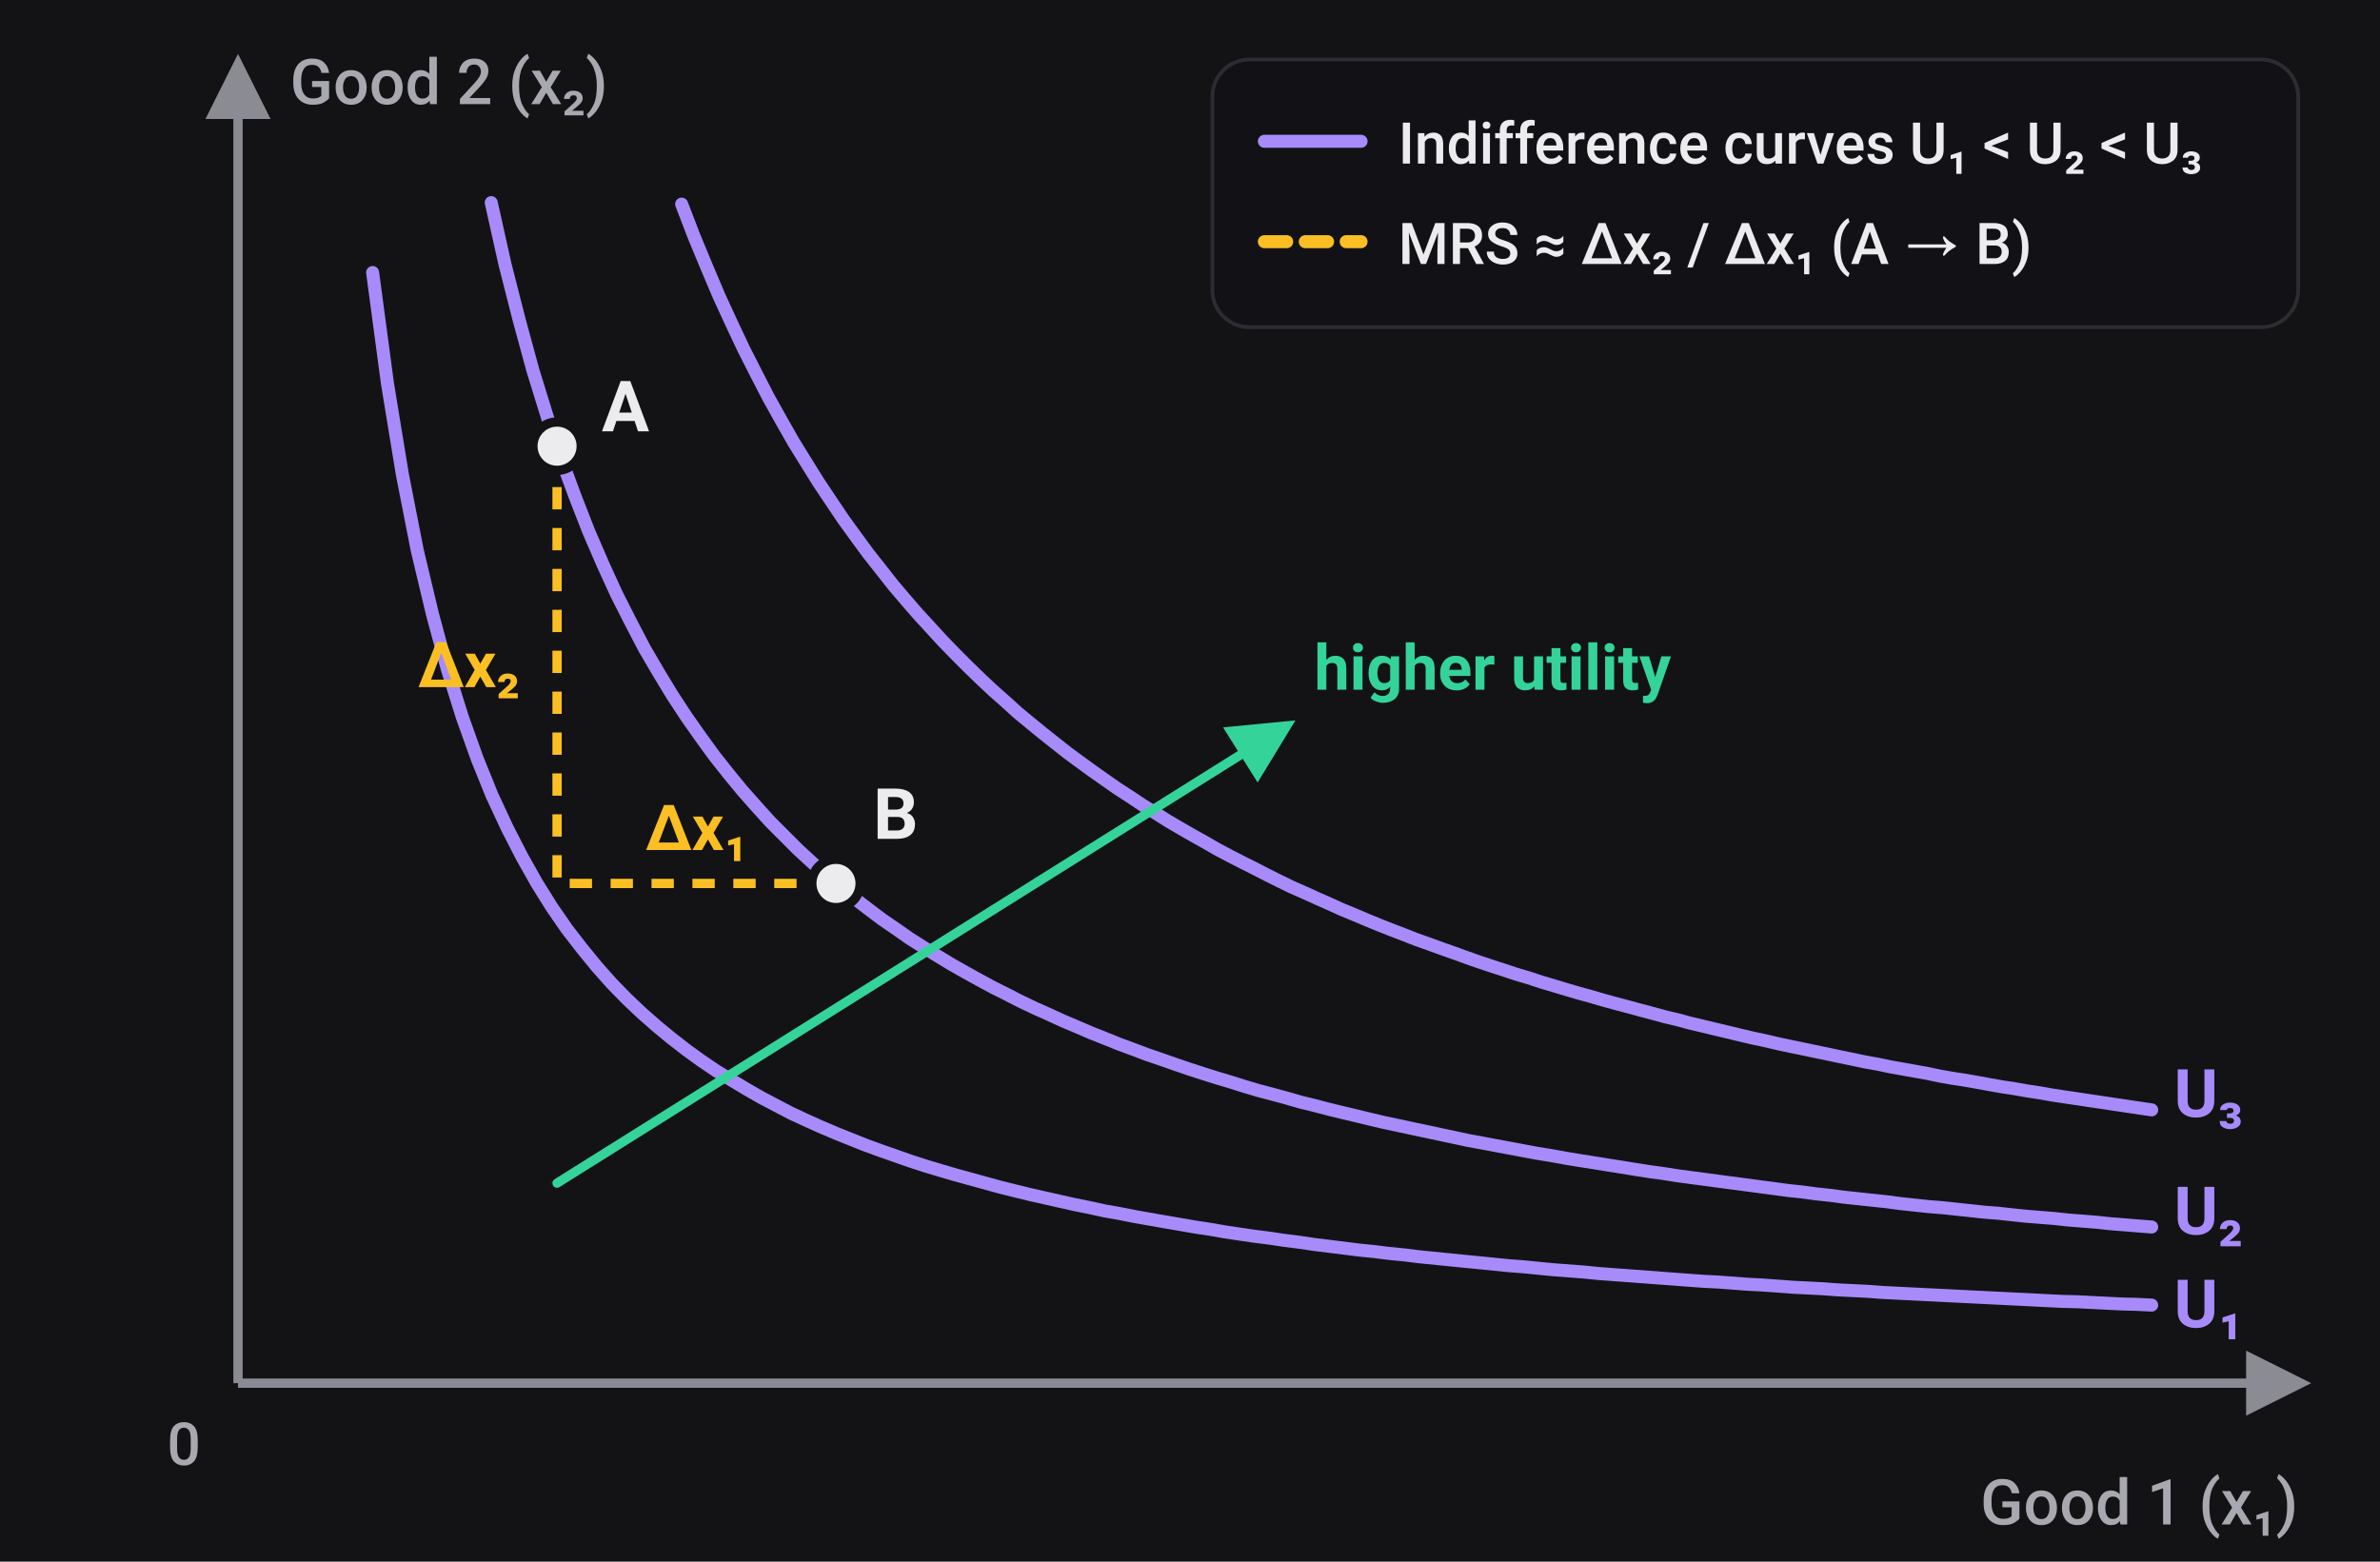
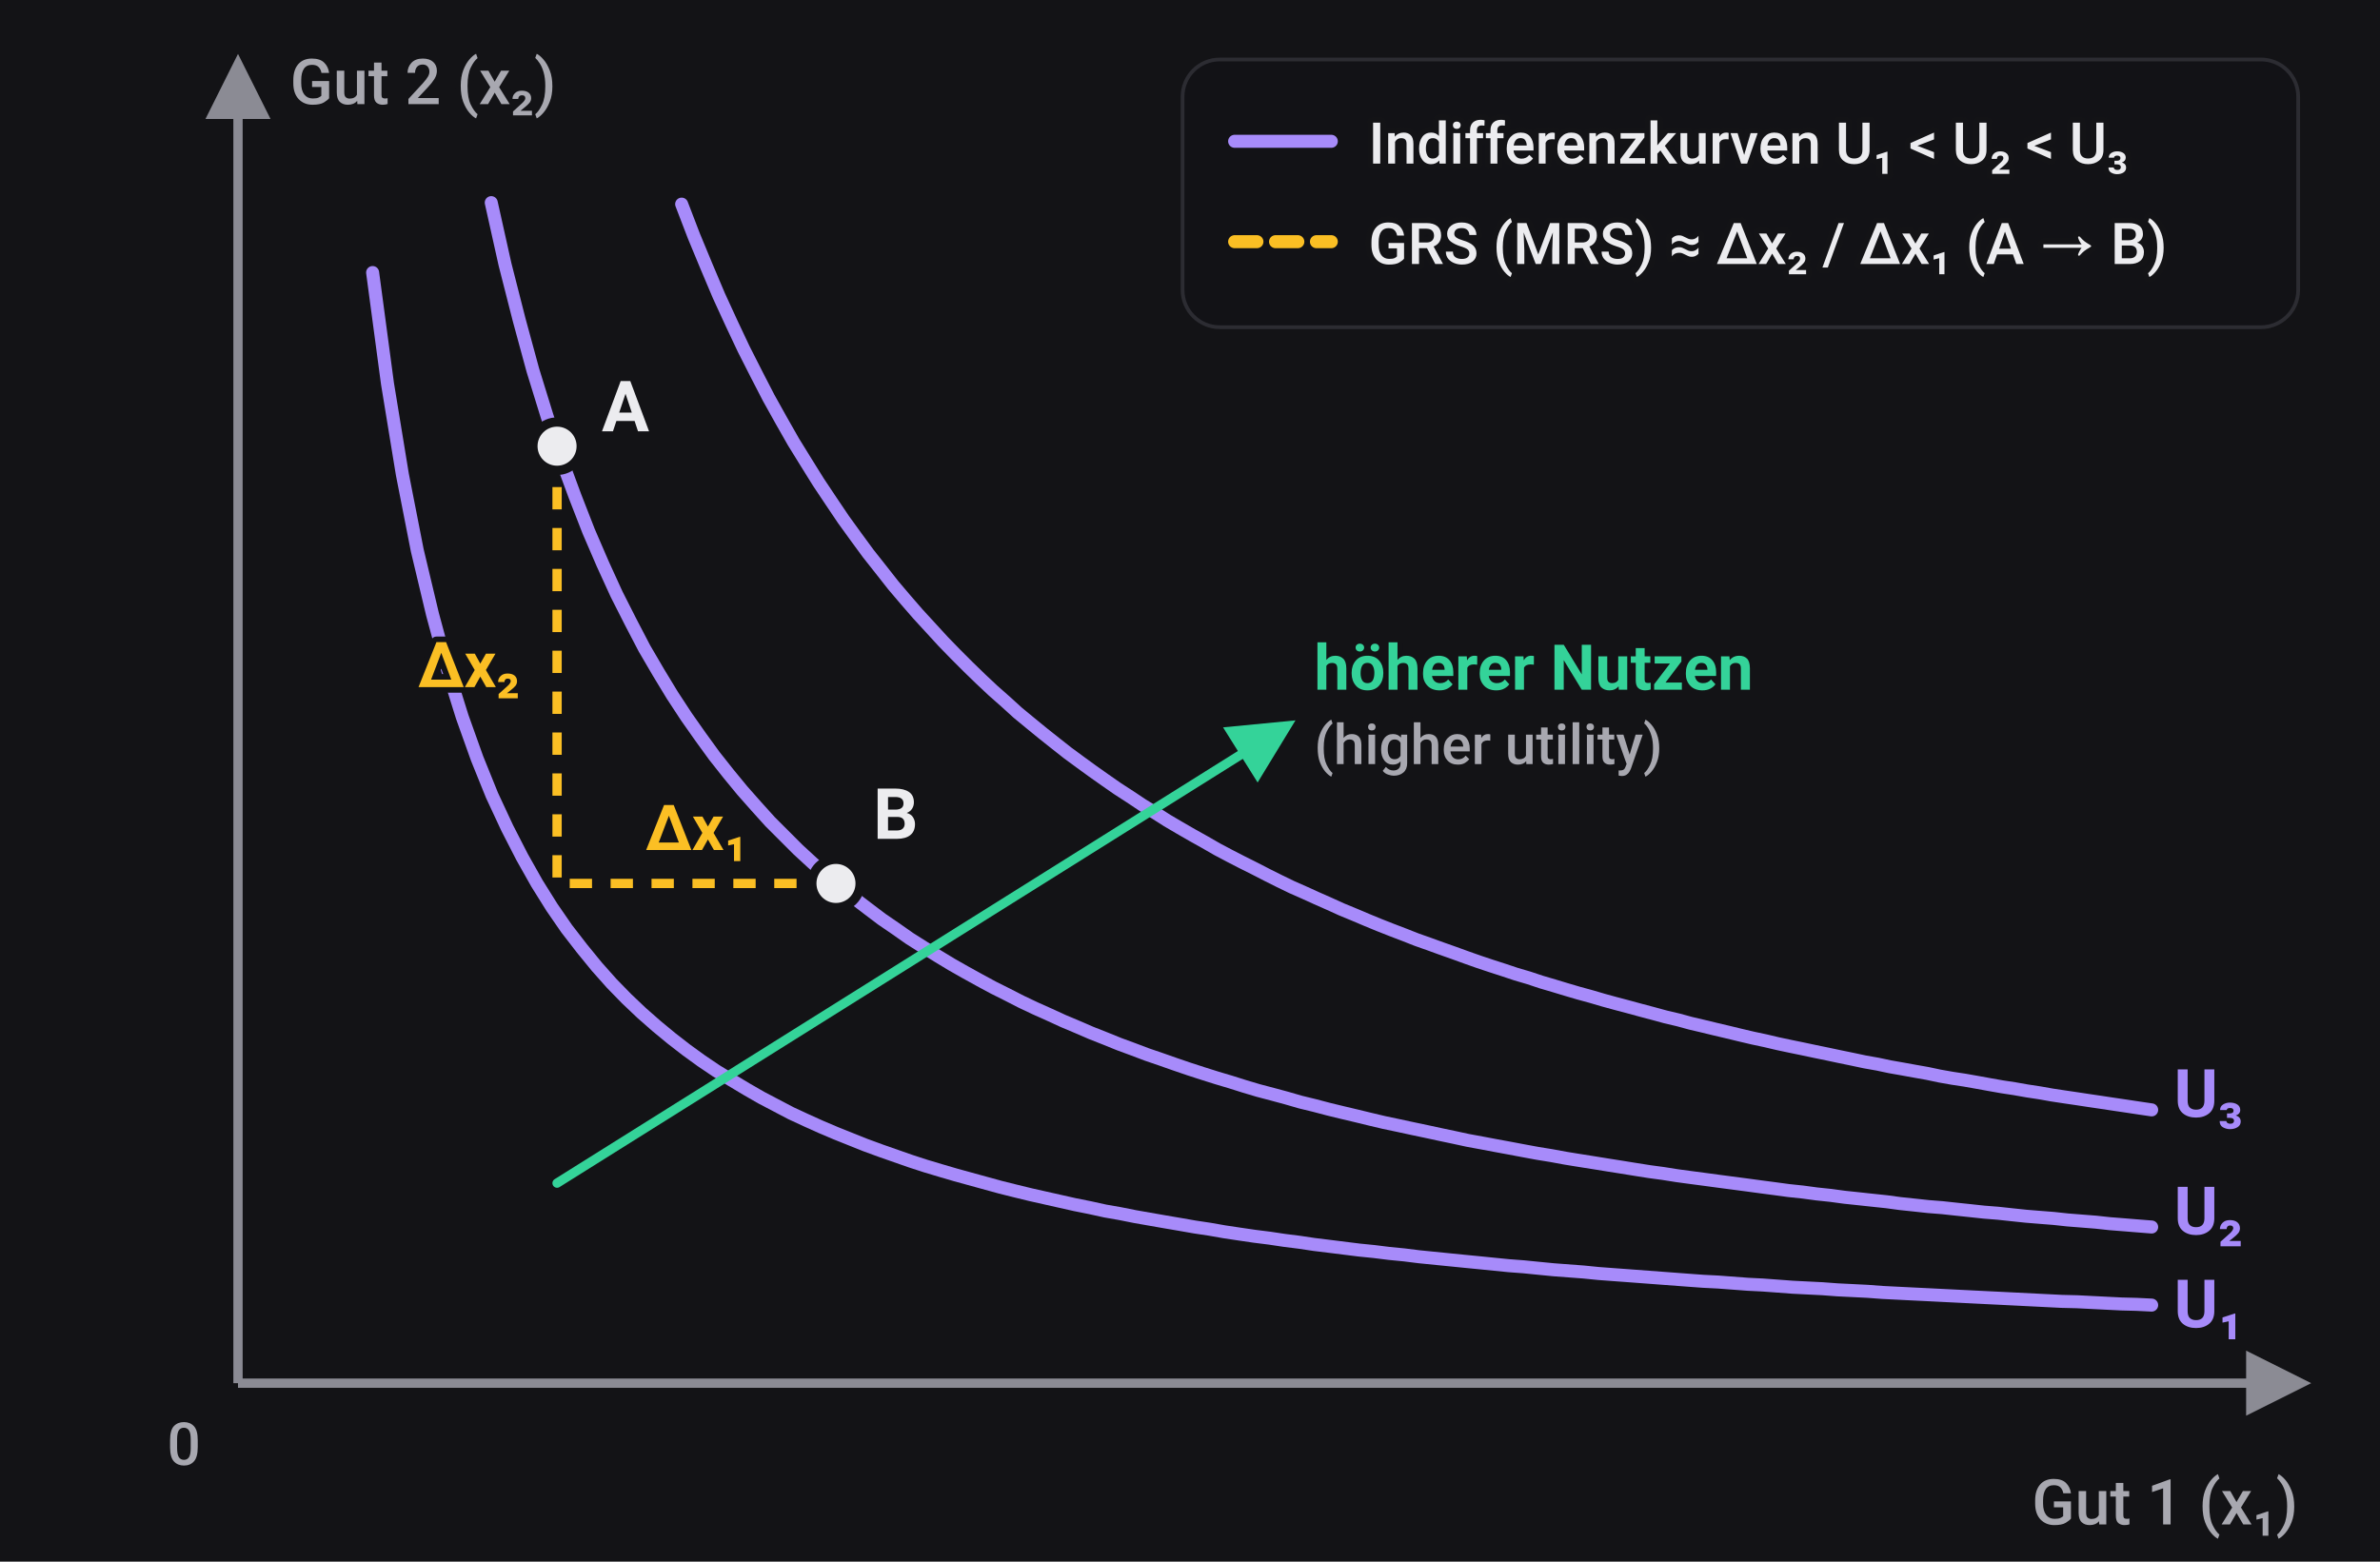
- <svg xmlns="http://www.w3.org/2000/svg" viewBox="0 0 640 420" width="640" height="420" font-family="'DM Sans', 'Segoe UI', Roboto, Helvetica, Arial, sans-serif" role="img" aria-label="Three indifference curves; curves further from the origin mean higher utility">
+ <svg xmlns="http://www.w3.org/2000/svg" viewBox="0 0 640 420" width="640" height="420" font-family="'DM Sans', 'Segoe UI', Roboto, Helvetica, Arial, sans-serif" role="img" aria-label="Drei Indifferenzkurven; Kurven weiter vom Ursprung entfernt bedeuten höheren Nutzen">
  <defs>
    <marker id="arr-bg" viewBox="0 0 10 10" refX="8" refY="5" markerWidth="7" markerHeight="7" orient="auto-start-reverse">
      <path d="M0 0L10 5L0 10z" fill="#131316" />
    </marker>
    <marker id="arr-axis" viewBox="0 0 10 10" refX="8" refY="5" markerWidth="7" markerHeight="7" orient="auto-start-reverse">
      <path d="M0 0L10 5L0 10z" fill="#8b8b94" />
    </marker>
    <marker id="arr-guide" viewBox="0 0 10 10" refX="8" refY="5" markerWidth="7" markerHeight="7" orient="auto-start-reverse">
      <path d="M0 0L10 5L0 10z" fill="#6b6b75" />
    </marker>
    <marker id="arr-text" viewBox="0 0 10 10" refX="8" refY="5" markerWidth="7" markerHeight="7" orient="auto-start-reverse">
      <path d="M0 0L10 5L0 10z" fill="#ececef" />
    </marker>
    <marker id="arr-muted" viewBox="0 0 10 10" refX="8" refY="5" markerWidth="7" markerHeight="7" orient="auto-start-reverse">
      <path d="M0 0L10 5L0 10z" fill="#a8a8b0" />
    </marker>
    <marker id="arr-teal" viewBox="0 0 10 10" refX="8" refY="5" markerWidth="7" markerHeight="7" orient="auto-start-reverse">
      <path d="M0 0L10 5L0 10z" fill="#2ec5d3" />
    </marker>
    <marker id="arr-amber" viewBox="0 0 10 10" refX="8" refY="5" markerWidth="7" markerHeight="7" orient="auto-start-reverse">
      <path d="M0 0L10 5L0 10z" fill="#fbbf24" />
    </marker>
    <marker id="arr-pink" viewBox="0 0 10 10" refX="8" refY="5" markerWidth="7" markerHeight="7" orient="auto-start-reverse">
      <path d="M0 0L10 5L0 10z" fill="#f472b6" />
    </marker>
    <marker id="arr-blue" viewBox="0 0 10 10" refX="8" refY="5" markerWidth="7" markerHeight="7" orient="auto-start-reverse">
      <path d="M0 0L10 5L0 10z" fill="#6b9cff" />
    </marker>
    <marker id="arr-green" viewBox="0 0 10 10" refX="8" refY="5" markerWidth="7" markerHeight="7" orient="auto-start-reverse">
      <path d="M0 0L10 5L0 10z" fill="#34d399" />
    </marker>
    <marker id="arr-violet" viewBox="0 0 10 10" refX="8" refY="5" markerWidth="7" markerHeight="7" orient="auto-start-reverse">
      <path d="M0 0L10 5L0 10z" fill="#a78bfa" />
    </marker>
+     <marker id="arr-orange" viewBox="0 0 10 10" refX="8" refY="5" markerWidth="7" markerHeight="7" orient="auto-start-reverse">
+       <path d="M0 0L10 5L0 10z" fill="#fb923c" />
+     </marker>
+     <pattern id="hatch" width="8" height="8" patternUnits="userSpaceOnUse" patternTransform="rotate(45)">
+       <rect width="8" height="8" fill="#ececef" fill-opacity="0.06" />
+       <line x1="0" y1="0" x2="0" y2="8" stroke="#ececef" stroke-opacity="0.55" stroke-width="2.5" />
+     </pattern>
  </defs>
  <rect width="640" height="420" fill="#131316" />
  <line x1="64" y1="372" x2="618" y2="372" stroke="#8b8b94" stroke-width="2.5" marker-end="url(#arr-axis)" />
  <line x1="64" y1="372" x2="64" y2="18" stroke="#8b8b94" stroke-width="2.5" marker-end="url(#arr-axis)" />
-   <text x="78" y="28" font-size="17" fill="#a8a8b0" text-anchor="start" font-weight="500">Good 2 (x₂)</text>
-   <text x="618" y="410" font-size="17" fill="#a8a8b0" text-anchor="end" font-weight="500">Good 1 (x₁)</text>
-   <text x="54" y="394" font-size="16" fill="#a8a8b0" text-anchor="end" font-weight="500">0</text>
+   <text x="78" y="28" font-size="17" fill="#a8a8b0" text-anchor="start" font-weight="500" paint-order="stroke" stroke="#131316" stroke-width="3" stroke-linejoin="round">Gut 2 (x₂)</text>
+   <text x="618" y="410" font-size="17" fill="#a8a8b0" text-anchor="end" font-weight="500" paint-order="stroke" stroke="#131316" stroke-width="3" stroke-linejoin="round">Gut 1 (x₁)</text>
+   <text x="54" y="394" font-size="16" fill="#a8a8b0" text-anchor="end" font-weight="500" paint-order="stroke" stroke="#131316" stroke-width="3" stroke-linejoin="round">0</text>
  <polyline points="100.2,73.3 104.2,103.2 108.2,127.6 112.2,148 116.3,165.2 120.3,180 124.3,192.8 128.3,204 132.3,213.9 136.4,222.7 140.4,230.5 144.4,237.6 148.4,244 152.4,249.8 156.5,255.1 160.5,260 164.5,264.5 168.5,268.6 172.5,272.4 176.6,276 180.6,279.3 184.6,282.4 188.6,285.3 192.6,288 196.7,290.5 200.7,292.9 204.7,295.2 208.7,297.3 212.7,299.4 216.8,301.3 220.8,303.1 224.8,304.8 228.8,306.4 232.8,308 236.9,309.5 240.9,310.9 244.9,312.3 248.9,313.6 252.9,314.8 257,316 261,317.1 265,318.2 269,319.3 273,320.3 277.1,321.3 281.1,322.2 285.1,323.1 289.1,324 293.1,324.8 297.2,325.7 301.2,326.4 305.2,327.2 309.2,327.9 313.2,328.6 317.3,329.3 321.3,330 325.3,330.6 329.3,331.3 333.3,331.9 337.4,332.5 341.4,333 345.4,333.6 349.4,334.1 353.4,334.7 357.5,335.2 361.5,335.7 365.5,336.2 369.5,336.6 373.5,337.1 377.6,337.5 381.6,338 385.6,338.4 389.6,338.8 393.6,339.2 397.7,339.6 401.7,340 405.7,340.4 409.7,340.7 413.7,341.1 417.8,341.5 421.8,341.8 425.8,342.1 429.8,342.5 433.8,342.8 437.9,343.1 441.9,343.4 445.9,343.7 449.9,344 453.9,344.3 458,344.6 462,344.8 466,345.1 470,345.4 474,345.6 478.1,345.9 482.1,346.2 486.1,346.4 490.1,346.6 494.1,346.9 498.2,347.1 502.2,347.3 506.2,347.6 510.2,347.8 514.2,348 518.3,348.2 522.3,348.4 526.3,348.6 530.3,348.8 534.3,349 538.4,349.2 542.4,349.4 546.4,349.6 550.4,349.8 554.4,350 558.5,350.1 562.5,350.3 566.5,350.5 570.5,350.7 574.5,350.8 578.6,351" fill="none" stroke="#a78bfa" stroke-width="3.5" stroke-linecap="round" stroke-linejoin="round" />
  <polyline points="132.1,54.5 135.8,71.1 139.6,86 143.3,99.6 147.1,111.9 150.8,123.1 154.6,133.4 158.3,142.9 162.1,151.7 165.8,159.8 169.6,167.3 173.3,174.4 177.1,180.9 180.8,187 184.6,192.8 188.4,198.2 192.1,203.3 195.9,208.1 199.6,212.6 203.4,216.9 207.1,221 210.9,224.8 214.6,228.5 218.4,232 222.1,235.3 225.9,238.5 229.6,241.5 233.4,244.4 237.1,247.2 240.9,249.8 244.6,252.4 248.4,254.8 252.1,257.1 255.9,259.4 259.6,261.5 263.4,263.6 267.1,265.6 270.9,267.5 274.6,269.4 278.4,271.2 282.2,272.9 285.9,274.6 289.7,276.2 293.4,277.8 297.2,279.3 300.9,280.8 304.7,282.2 308.4,283.6 312.2,284.9 315.9,286.2 319.7,287.5 323.4,288.7 327.2,289.9 330.9,291 334.7,292.2 338.4,293.3 342.2,294.3 345.9,295.3 349.7,296.4 353.4,297.3 357.2,298.3 360.9,299.2 364.7,300.1 368.4,301 372.2,301.9 376,302.7 379.7,303.5 383.5,304.3 387.2,305.1 391,305.9 394.7,306.7 398.5,307.4 402.2,308.1 406,308.8 409.7,309.5 413.5,310.2 417.2,310.8 421,311.5 424.7,312.1 428.5,312.7 432.2,313.3 436,313.9 439.7,314.5 443.5,315.1 447.2,315.6 451,316.2 454.7,316.7 458.5,317.2 462.2,317.7 466,318.2 469.8,318.7 473.5,319.2 477.3,319.7 481,320.2 484.8,320.6 488.5,321.1 492.3,321.5 496,322 499.8,322.4 503.5,322.8 507.3,323.2 511,323.7 514.8,324.1 518.5,324.5 522.3,324.8 526,325.2 529.8,325.6 533.5,326 537.3,326.3 541,326.7 544.8,327.1 548.5,327.4 552.3,327.7 556,328.1 559.8,328.4 563.6,328.7 567.3,329.1 571.1,329.4 574.8,329.7 578.6,330" fill="none" stroke="#a78bfa" stroke-width="3.5" stroke-linecap="round" stroke-linejoin="round" />
  <polyline points="183.3,54.9 186.6,63.5 190,71.7 193.3,79.5 196.7,86.9 200,93.9 203.4,100.6 206.7,107 210.1,113.1 213.4,118.9 216.8,124.4 220.1,129.7 223.5,134.8 226.8,139.7 230.2,144.4 233.5,148.9 236.9,153.2 240.2,157.4 243.6,161.4 246.9,165.2 250.3,168.9 253.6,172.5 257,176 260.3,179.3 263.7,182.6 267,185.7 270.4,188.7 273.7,191.7 277.1,194.5 280.4,197.2 283.8,199.9 287.1,202.5 290.5,205 293.8,207.4 297.2,209.8 300.5,212.1 303.9,214.3 307.2,216.5 310.6,218.6 313.9,220.7 317.3,222.7 320.6,224.6 324,226.5 327.3,228.4 330.7,230.2 334,231.9 337.4,233.6 340.7,235.3 344.1,237 347.4,238.6 350.8,240.1 354.1,241.6 357.5,243.1 360.8,244.6 364.2,246 367.5,247.4 370.9,248.8 374.2,250.1 377.6,251.4 380.9,252.7 384.3,253.9 387.6,255.1 391,256.3 394.3,257.5 397.7,258.7 401,259.8 404.4,260.9 407.7,262 411.1,263 414.4,264.1 417.8,265.1 421.1,266.1 424.5,267.1 427.8,268 431.2,269 434.5,269.9 437.9,270.8 441.2,271.7 444.6,272.6 447.9,273.5 451.3,274.3 454.6,275.2 458,276 461.3,276.8 464.7,277.6 468,278.4 471.4,279.2 474.7,279.9 478.1,280.7 481.4,281.4 484.8,282.1 488.1,282.8 491.5,283.5 494.8,284.2 498.2,284.9 501.5,285.6 504.9,286.2 508.2,286.9 511.6,287.5 514.9,288.1 518.3,288.7 521.6,289.4 525,290 528.3,290.5 531.7,291.1 535,291.7 538.4,292.3 541.7,292.8 545.1,293.4 548.4,293.9 551.8,294.5 555.1,295 558.5,295.5 561.8,296 565.2,296.5 568.5,297 571.9,297.5 575.2,298 578.6,298.5" fill="none" stroke="#a78bfa" stroke-width="3.5" stroke-linecap="round" stroke-linejoin="round" />
  <line x1="149.8" y1="318.2" x2="345.4" y2="195.6" stroke="#34d399" stroke-width="2.5" stroke-linecap="round" marker-end="url(#arr-green)" />
-   <text x="353.4" y="185.5" font-size="17" fill="#34d399" text-anchor="start" font-weight="700">higher utility</text>
+   <text x="353.4" y="185.5" font-size="17" fill="#34d399" text-anchor="start" font-weight="700" paint-order="stroke" stroke="#131316" stroke-width="3" stroke-linejoin="round">höherer Nutzen</text>
+   <text x="353.4" y="205.5" font-size="15" fill="#a8a8b0" text-anchor="start" font-weight="500" paint-order="stroke" stroke="#131316" stroke-width="3" stroke-linejoin="round">(higher utility)</text>
  <polyline points="149.8,120 149.8,237.6 224.8,237.6" fill="none" stroke="#fbbf24" stroke-width="2.5" stroke-dasharray="6 5" />
-   <text x="139.8" y="184.8" font-size="17" fill="#fbbf24" text-anchor="end" font-weight="700">Δx₂</text>
-   <text x="187.3" y="228.6" font-size="17" fill="#fbbf24" text-anchor="middle" font-weight="700">Δx₁</text>
+   <text x="139.8" y="184.8" font-size="17" fill="#fbbf24" text-anchor="end" font-weight="700" paint-order="stroke" stroke="#131316" stroke-width="3" stroke-linejoin="round">Δx₂</text>
+   <text x="187.3" y="228.6" font-size="17" fill="#fbbf24" text-anchor="middle" font-weight="700" paint-order="stroke" stroke="#131316" stroke-width="3" stroke-linejoin="round">Δx₁</text>
  <circle cx="149.8" cy="120" r="6.5" fill="#ececef" stroke="#131316" stroke-width="2.5" />
  <circle cx="224.8" cy="237.6" r="6.5" fill="#ececef" stroke="#131316" stroke-width="2.5" />
-   <text x="161.8" y="116" font-size="19" fill="#ececef" text-anchor="start" font-weight="700">A</text>
-   <text x="234.8" y="225.6" font-size="19" fill="#ececef" text-anchor="start" font-weight="700">B</text>
-   <text x="584.6" y="357" font-size="18" fill="#a78bfa" text-anchor="start" font-weight="700">U₁</text>
-   <text x="584.6" y="332" font-size="18" fill="#a78bfa" text-anchor="start" font-weight="700">U₂</text>
-   <text x="584.6" y="300.4" font-size="18" fill="#a78bfa" text-anchor="start" font-weight="700">U₃</text>
-   <rect x="326" y="16" width="292" height="72" rx="10" fill="#131316" fill-opacity="0.92" stroke="#2c2c32" />
-   <line x1="340" y1="38" x2="366" y2="38" stroke="#a78bfa" stroke-width="3.5" stroke-linecap="round" />
-   <text x="376" y="44" font-size="15.5" fill="#ececef" text-anchor="start" font-weight="500">Indifference curves U₁ &lt; U₂ &lt; U₃</text>
-   <line x1="340" y1="65" x2="366" y2="65" stroke="#fbbf24" stroke-width="3.5" stroke-linecap="round" stroke-dasharray="6 5" />
-   <text x="376" y="71" font-size="15.5" fill="#ececef" text-anchor="start" font-weight="500">MRS ≈ Δx₂ / Δx₁ (A → B)</text>
+   <text x="161.8" y="116" font-size="19" fill="#ececef" text-anchor="start" font-weight="700" paint-order="stroke" stroke="#131316" stroke-width="3" stroke-linejoin="round">A</text>
+   <text x="234.8" y="225.6" font-size="19" fill="#ececef" text-anchor="start" font-weight="700" paint-order="stroke" stroke="#131316" stroke-width="3" stroke-linejoin="round">B</text>
+   <text x="584.6" y="357" font-size="18" fill="#a78bfa" text-anchor="start" font-weight="700" paint-order="stroke" stroke="#131316" stroke-width="3" stroke-linejoin="round">U₁</text>
+   <text x="584.6" y="332" font-size="18" fill="#a78bfa" text-anchor="start" font-weight="700" paint-order="stroke" stroke="#131316" stroke-width="3" stroke-linejoin="round">U₂</text>
+   <text x="584.6" y="300.4" font-size="18" fill="#a78bfa" text-anchor="start" font-weight="700" paint-order="stroke" stroke="#131316" stroke-width="3" stroke-linejoin="round">U₃</text>
+   <rect x="318" y="16" width="300" height="72" rx="10" fill="#131316" fill-opacity="0.92" stroke="#2c2c32" />
+   <line x1="332" y1="38" x2="358" y2="38" stroke="#a78bfa" stroke-width="3.5" stroke-linecap="round" />
+   <text x="368" y="44" font-size="15.5" fill="#ececef" text-anchor="start" font-weight="500" paint-order="stroke" stroke="#131316" stroke-width="3" stroke-linejoin="round">Indifferenzkurven U₁ &lt; U₂ &lt; U₃</text>
+   <line x1="332" y1="65" x2="358" y2="65" stroke="#fbbf24" stroke-width="3.5" stroke-linecap="round" stroke-dasharray="6 5" />
+   <text x="368" y="71" font-size="15.5" fill="#ececef" text-anchor="start" font-weight="500" paint-order="stroke" stroke="#131316" stroke-width="3" stroke-linejoin="round">GRS (MRS) ≈ Δx₂ / Δx₁ (A → B)</text>
</svg>
